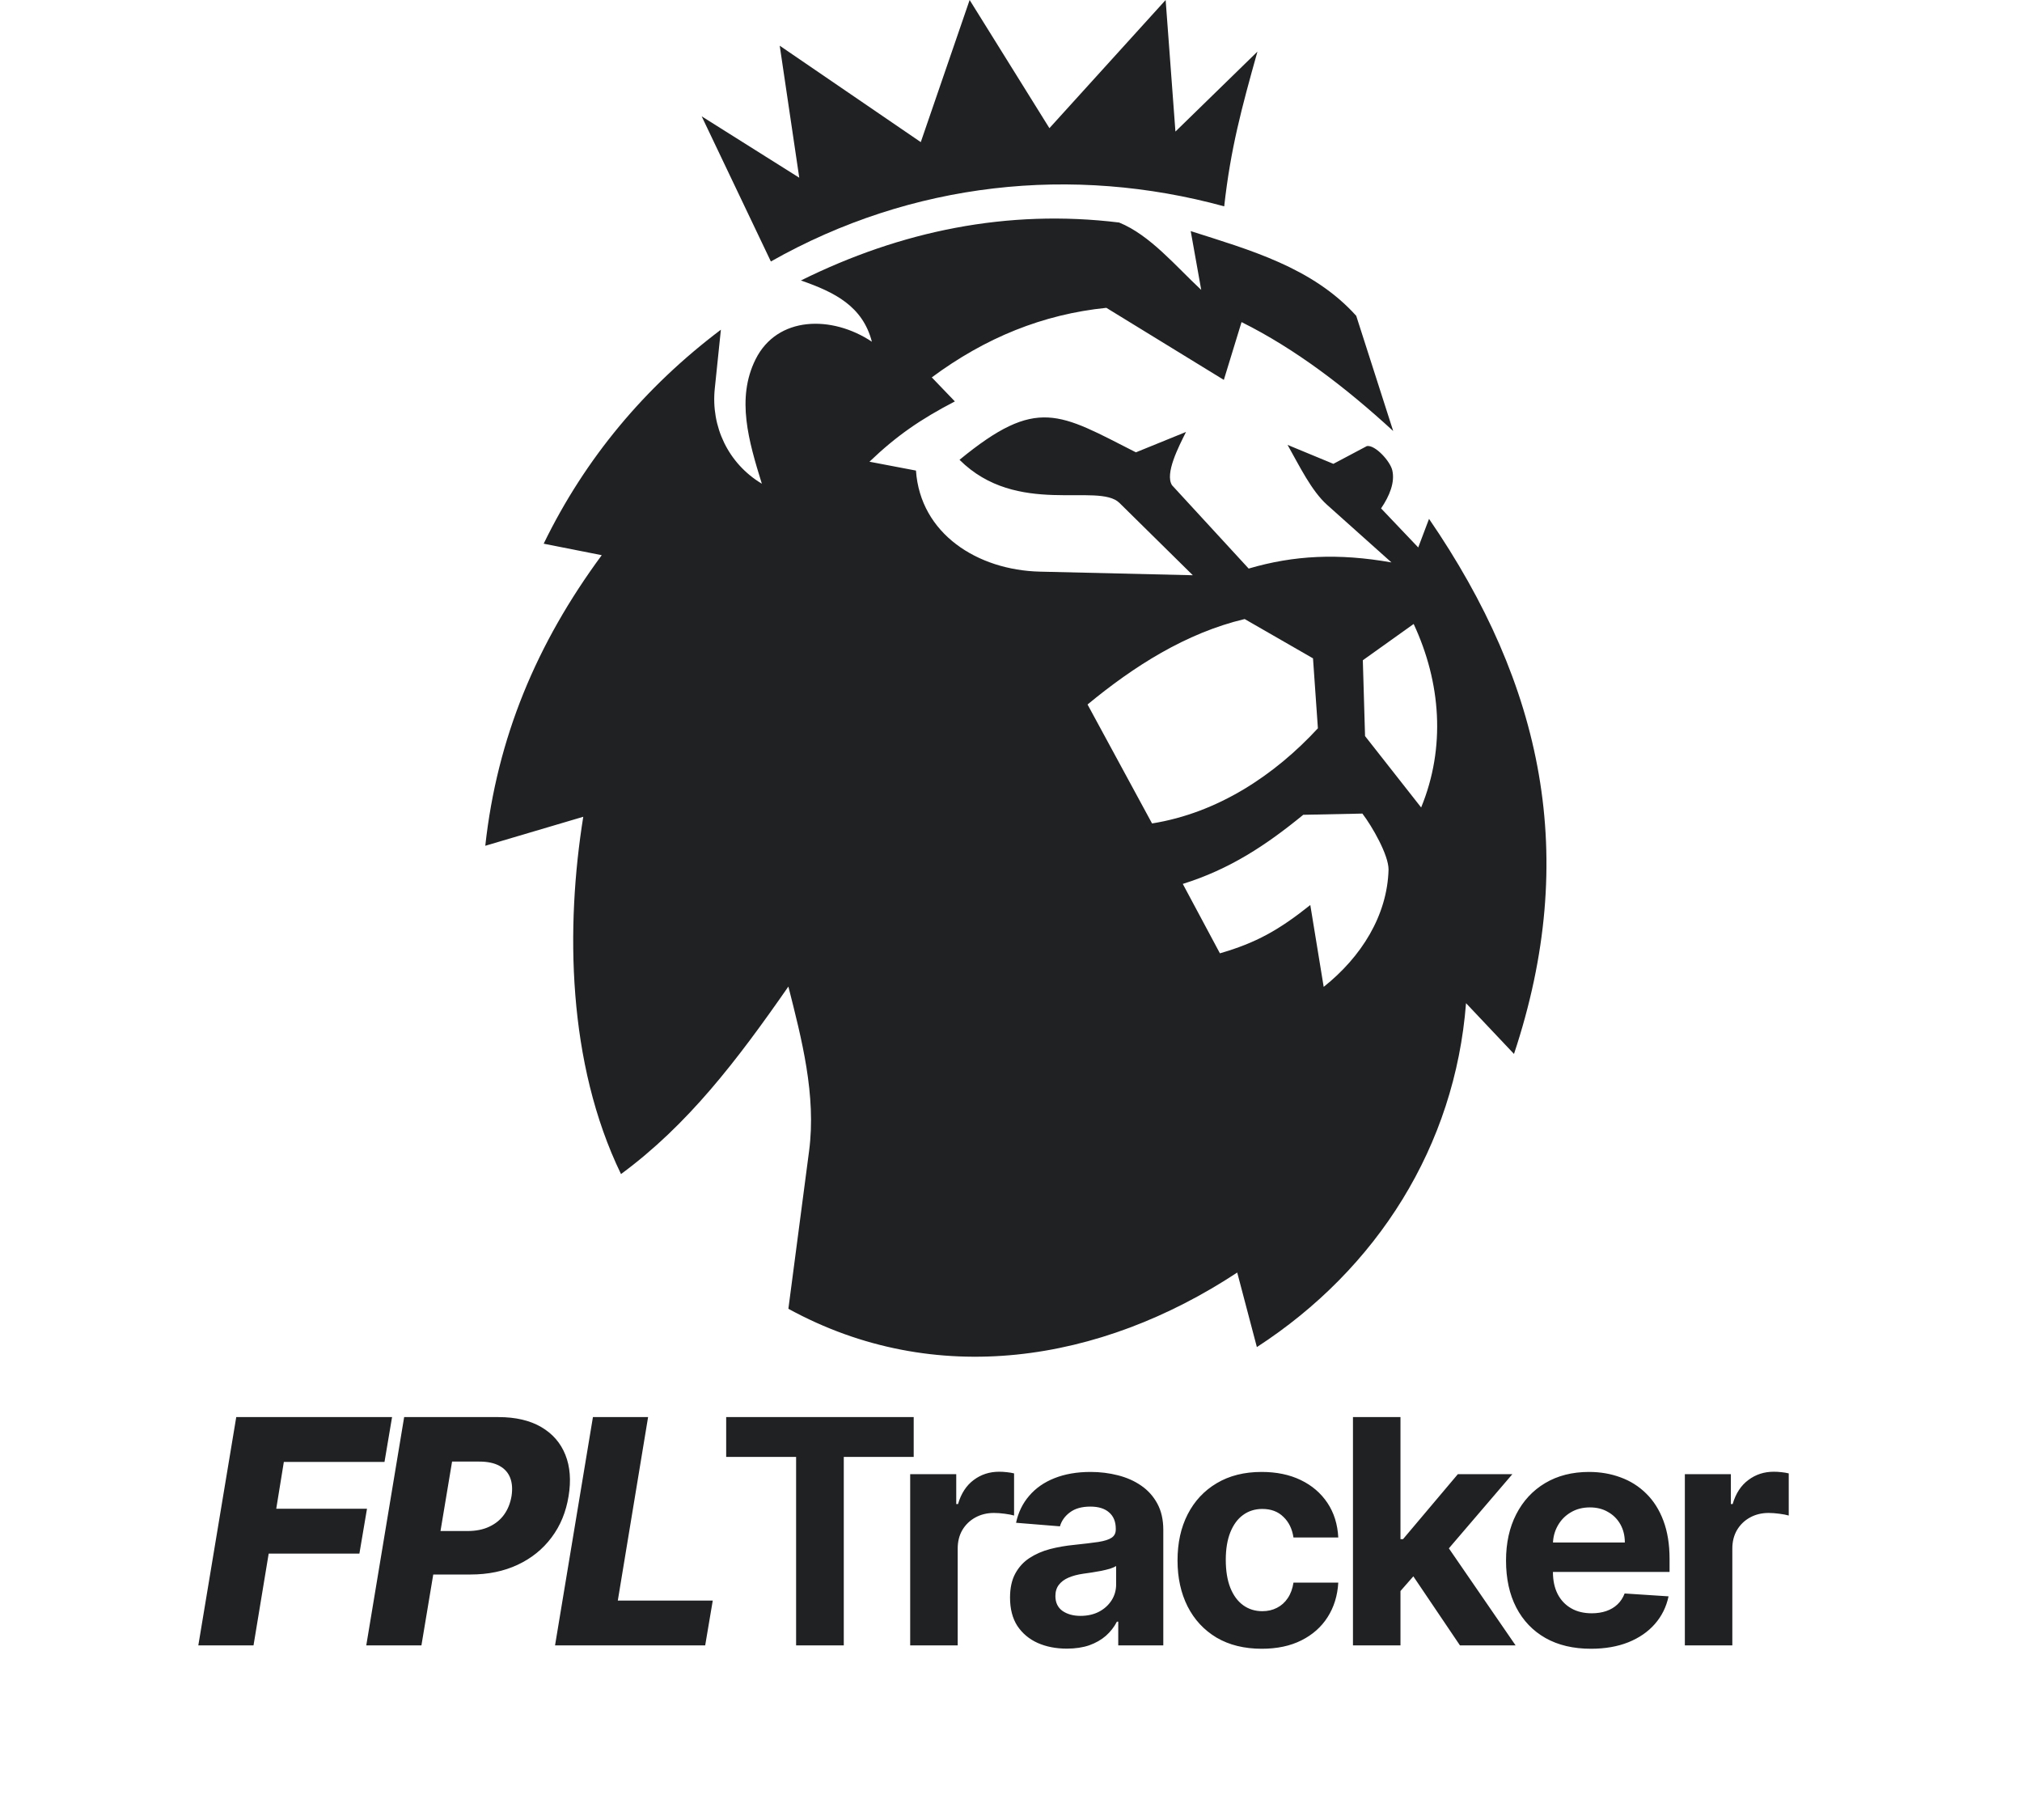
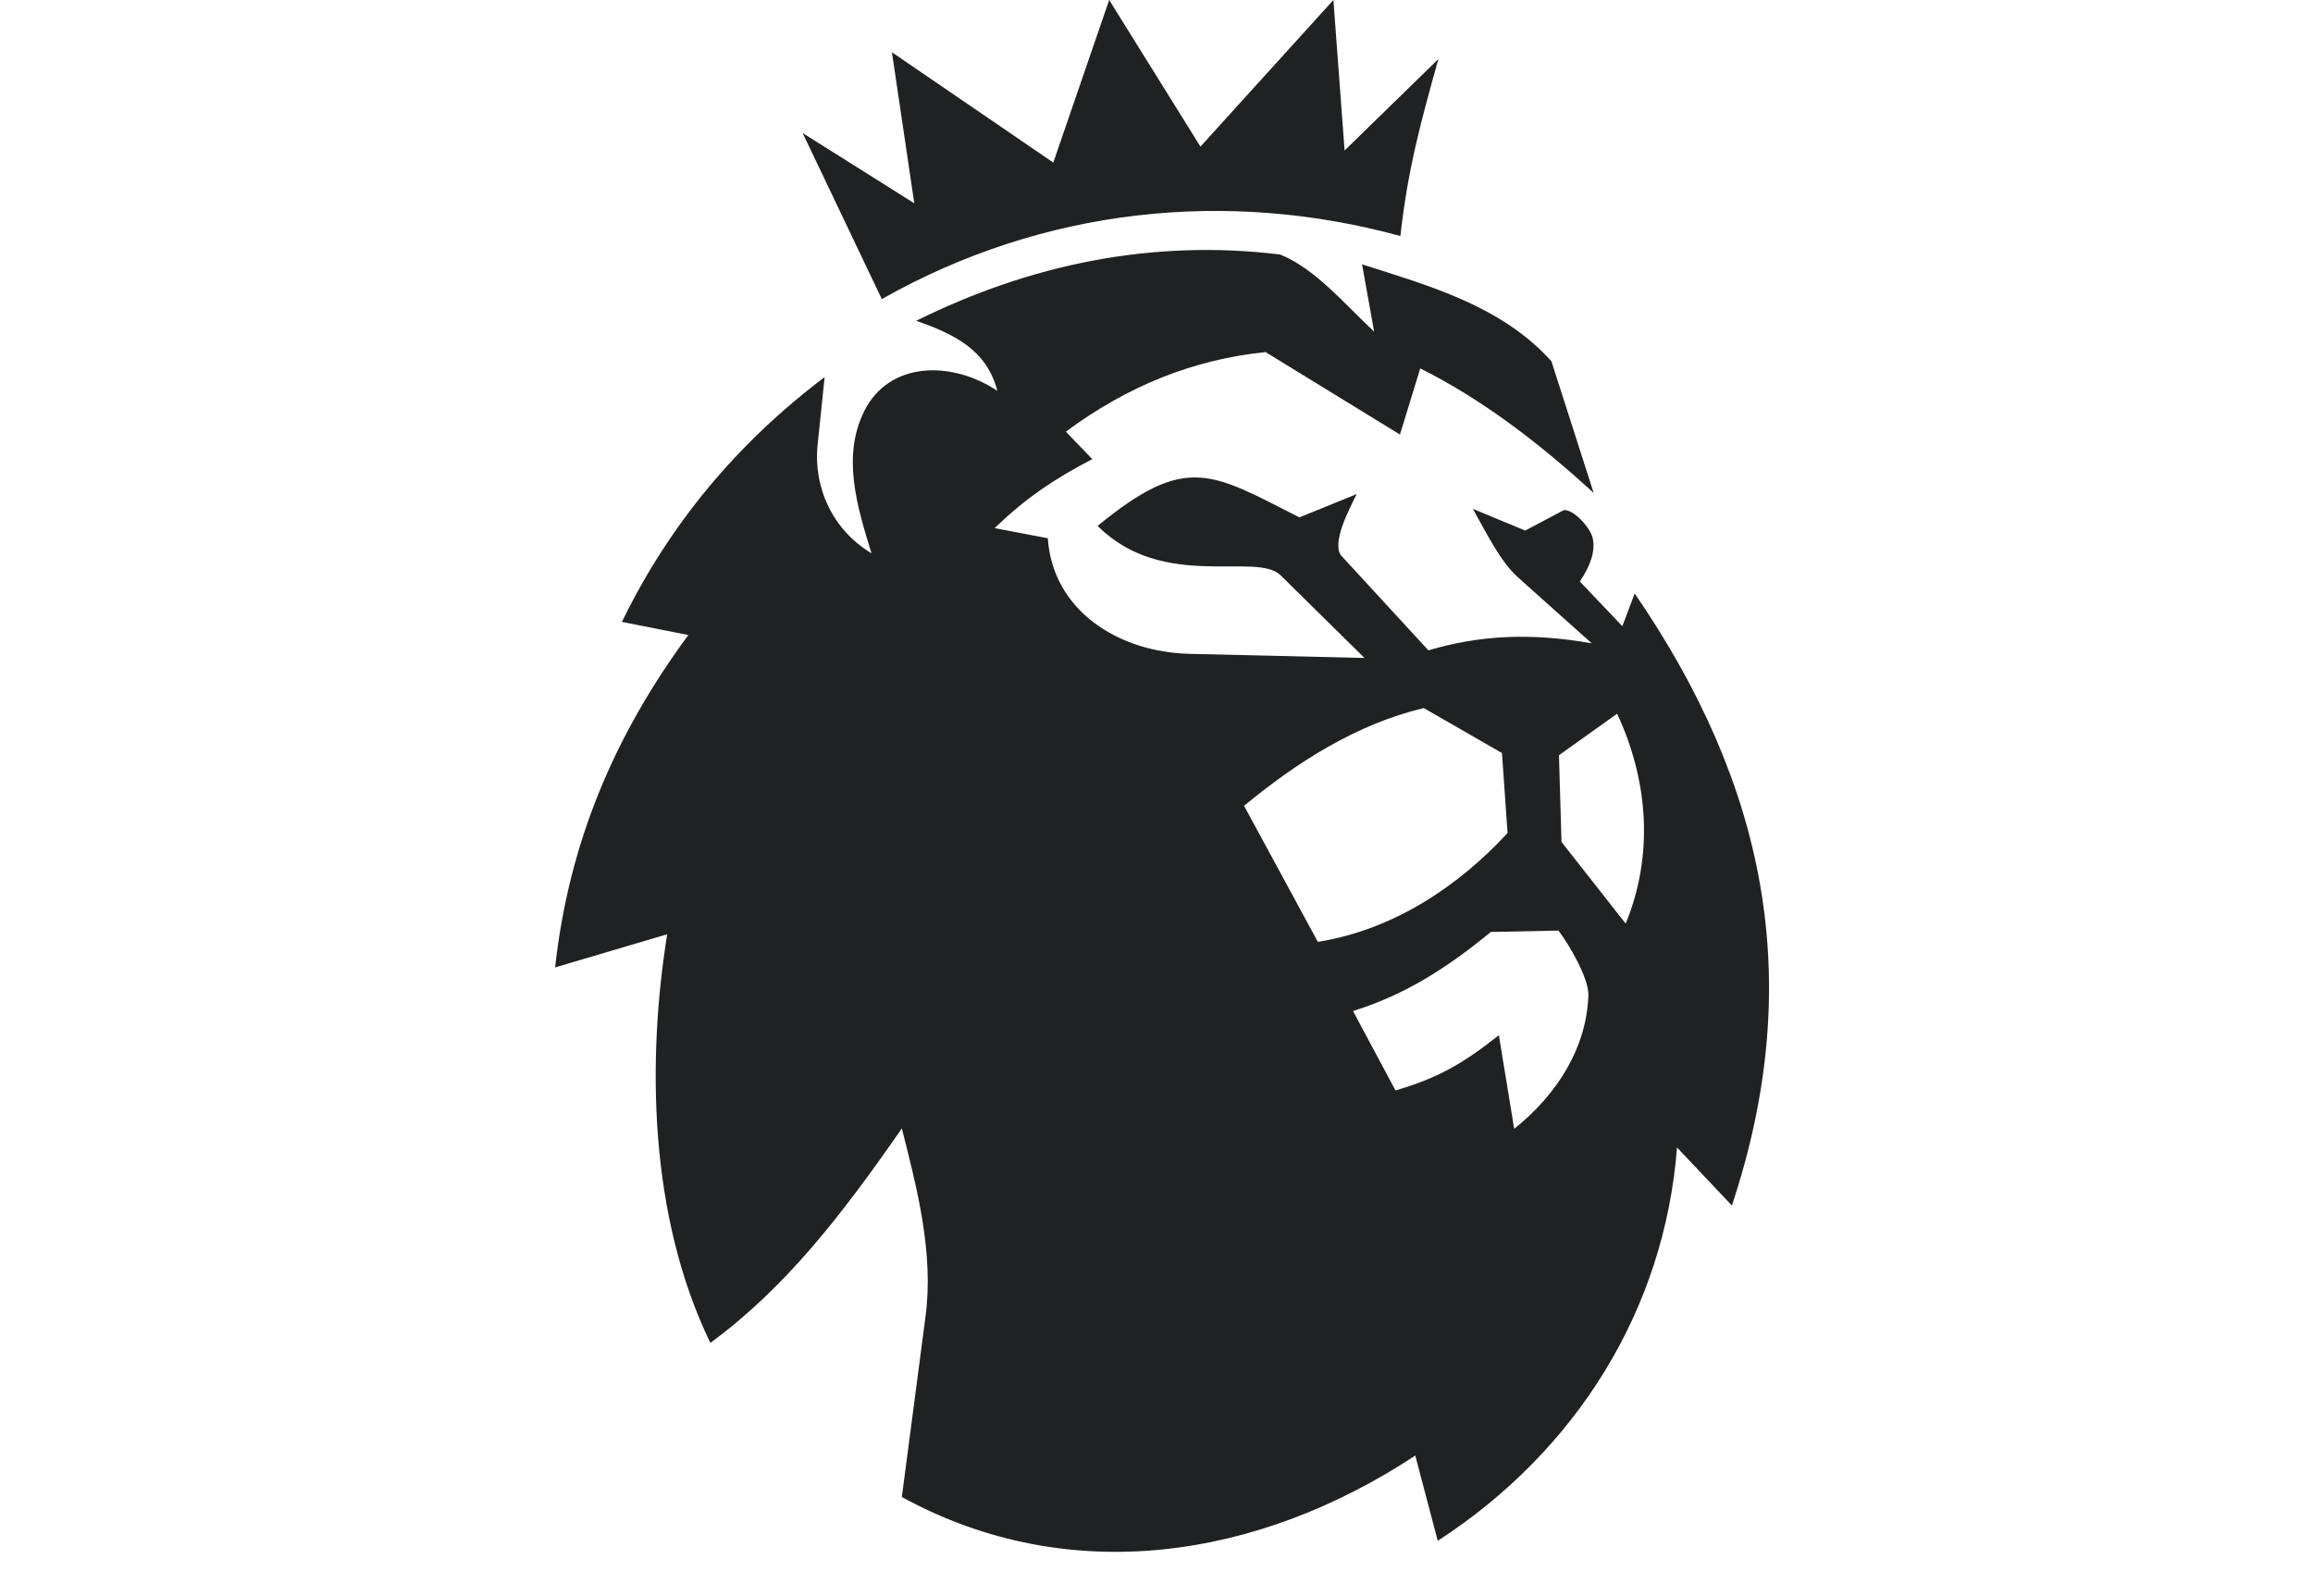
- <svg xmlns="http://www.w3.org/2000/svg" width="50" height="45" viewBox="0 0 50 45" fill="none">
+ <svg xmlns="http://www.w3.org/2000/svg" width="50" height="34.5" viewBox="0 0 50 34.5" fill="none">
  <path d="M32.973 11.468L33.801 11.029C34.006 10.995 34.379 11.406 34.429 11.63C34.497 11.924 34.362 12.261 34.151 12.57L35.07 13.536L35.337 12.829C38.15 16.932 39.064 21.169 37.438 26.059L36.252 24.804C35.979 28.329 34.062 31.373 31.08 33.307L30.594 31.464C27.206 33.697 23.119 34.344 19.495 32.36L20.007 28.459C20.189 27.08 19.821 25.679 19.495 24.393C18.222 26.224 17.009 27.813 15.356 29.029C14.023 26.277 13.987 22.909 14.423 20.195L12 20.912C12.293 18.245 13.264 15.918 14.88 13.727L13.444 13.443C14.471 11.331 15.945 9.571 17.826 8.152L17.675 9.609C17.578 10.543 18.003 11.459 18.839 11.96C18.513 10.907 18.203 9.854 18.682 8.888C19.218 7.809 20.57 7.789 21.56 8.449C21.332 7.574 20.649 7.227 19.805 6.935C22.271 5.712 24.911 5.164 27.674 5.502C28.44 5.813 29.073 6.581 29.704 7.168L29.444 5.714C30.885 6.176 32.455 6.606 33.537 7.809L34.451 10.657C33.284 9.585 32.031 8.625 30.701 7.964L30.263 9.393L27.358 7.611C25.784 7.772 24.366 8.35 23.041 9.331L23.612 9.925C22.762 10.367 22.17 10.774 21.5 11.416L22.65 11.635C22.758 13.197 24.171 14.097 25.715 14.134L29.496 14.223L27.682 12.435C27.157 11.918 25.15 12.785 23.727 11.369C25.648 9.79 26.189 10.22 28.089 11.184L29.328 10.68C29.145 11.045 28.799 11.714 28.982 11.998L30.877 14.058C31.996 13.729 33.093 13.675 34.408 13.906L32.816 12.482C32.431 12.137 32.139 11.533 31.839 11L32.97 11.468H32.973ZM32.589 18.007L32.468 16.278L30.778 15.306C29.322 15.652 28.031 16.479 26.893 17.419L28.488 20.36C30.117 20.099 31.519 19.166 32.59 18.006L32.589 18.007ZM33.755 18.2L35.142 19.965C35.752 18.482 35.632 16.875 34.957 15.428L33.7 16.325L33.755 18.2ZM32.733 24.4C33.66 23.663 34.306 22.638 34.336 21.499C34.336 21.136 33.929 20.43 33.689 20.116L32.227 20.146C31.305 20.901 30.409 21.492 29.248 21.855L30.166 23.571C31.062 23.312 31.622 22.997 32.401 22.377L32.732 24.4H32.733Z" fill="#202123" />
  <path d="M30.272 5.102C26.529 4.078 22.553 4.489 19.062 6.465L17.351 2.876L19.764 4.394L19.281 1.13L22.769 3.514L23.977 3.43323e-05L25.95 3.169L28.824 3.43323e-05L29.066 3.253L31.094 1.276C30.705 2.664 30.431 3.673 30.272 5.102Z" fill="#202123" />
  <path d="M4.904 40.683L5.842 35.038H9.695L9.508 36.146H7.019L6.831 37.304H9.075L8.887 38.414H6.644L6.269 40.683H4.904ZM9.057 40.683L9.994 35.038H12.326C12.749 35.038 13.101 35.12 13.382 35.283C13.663 35.447 13.862 35.675 13.98 35.969C14.098 36.264 14.124 36.604 14.06 36.992C13.997 37.384 13.857 37.724 13.638 38.015C13.421 38.305 13.142 38.53 12.8 38.69C12.458 38.85 12.07 38.93 11.634 38.93H10.198L10.377 37.855H11.562C11.77 37.855 11.949 37.819 12.1 37.747C12.252 37.676 12.375 37.576 12.467 37.447C12.559 37.318 12.619 37.167 12.649 36.992C12.676 36.818 12.665 36.667 12.616 36.54C12.566 36.411 12.477 36.312 12.348 36.242C12.221 36.173 12.056 36.138 11.852 36.138H11.179L10.421 40.683H9.057ZM13.725 40.683L14.662 35.038H16.026L15.277 39.575H17.625L17.438 40.683H13.725ZM17.957 36.022V35.038H22.594V36.022H20.865V40.683H19.686V36.022H17.957ZM22.507 40.683V36.449H23.646V37.188H23.69C23.767 36.925 23.897 36.727 24.078 36.593C24.261 36.456 24.47 36.389 24.707 36.389C24.766 36.389 24.829 36.392 24.897 36.4C24.965 36.407 25.025 36.417 25.076 36.43V37.472C25.021 37.455 24.945 37.441 24.848 37.428C24.75 37.415 24.661 37.408 24.58 37.408C24.407 37.408 24.253 37.446 24.117 37.521C23.983 37.595 23.876 37.698 23.797 37.83C23.72 37.962 23.682 38.115 23.682 38.288V40.683H22.507ZM26.381 40.763C26.111 40.763 25.871 40.716 25.659 40.622C25.448 40.527 25.281 40.386 25.157 40.201C25.036 40.013 24.976 39.78 24.976 39.501C24.976 39.265 25.019 39.068 25.105 38.908C25.192 38.748 25.309 38.619 25.458 38.522C25.607 38.425 25.776 38.351 25.965 38.301C26.156 38.252 26.357 38.217 26.566 38.197C26.812 38.171 27.011 38.147 27.162 38.125C27.312 38.101 27.422 38.066 27.489 38.02C27.558 37.974 27.591 37.906 27.591 37.816V37.8C27.591 37.625 27.536 37.49 27.426 37.395C27.318 37.299 27.163 37.251 26.963 37.251C26.752 37.251 26.584 37.298 26.459 37.392C26.334 37.484 26.251 37.599 26.21 37.739L25.125 37.651C25.18 37.394 25.288 37.171 25.45 36.984C25.611 36.795 25.82 36.649 26.076 36.548C26.333 36.446 26.63 36.394 26.968 36.394C27.204 36.394 27.429 36.422 27.644 36.477C27.861 36.532 28.053 36.617 28.22 36.733C28.389 36.849 28.522 36.998 28.62 37.18C28.717 37.36 28.766 37.576 28.766 37.827V40.683H27.652V40.096H27.619C27.551 40.228 27.46 40.345 27.346 40.446C27.232 40.545 27.095 40.623 26.936 40.68C26.776 40.735 26.591 40.763 26.381 40.763ZM26.718 39.953C26.89 39.953 27.043 39.919 27.175 39.851C27.308 39.781 27.411 39.687 27.487 39.569C27.562 39.452 27.6 39.319 27.6 39.17V38.721C27.563 38.744 27.512 38.766 27.448 38.787C27.386 38.805 27.315 38.822 27.236 38.839C27.157 38.854 27.078 38.867 26.999 38.88C26.92 38.891 26.848 38.901 26.784 38.911C26.646 38.931 26.526 38.963 26.423 39.007C26.32 39.051 26.24 39.111 26.183 39.186C26.126 39.26 26.098 39.352 26.098 39.462C26.098 39.622 26.155 39.744 26.271 39.829C26.389 39.911 26.538 39.953 26.718 39.953ZM31.202 40.766C30.768 40.766 30.395 40.674 30.082 40.49C29.772 40.304 29.533 40.047 29.366 39.718C29.201 39.389 29.118 39.011 29.118 38.583C29.118 38.149 29.201 37.769 29.369 37.441C29.538 37.112 29.777 36.856 30.088 36.672C30.399 36.487 30.768 36.394 31.196 36.394C31.566 36.394 31.889 36.461 32.166 36.595C32.444 36.729 32.663 36.918 32.825 37.16C32.987 37.403 33.076 37.688 33.093 38.015H31.985C31.953 37.803 31.871 37.633 31.736 37.505C31.604 37.374 31.43 37.309 31.215 37.309C31.034 37.309 30.875 37.359 30.739 37.458C30.604 37.555 30.5 37.698 30.424 37.885C30.349 38.073 30.311 38.3 30.311 38.566C30.311 38.836 30.348 39.066 30.422 39.255C30.497 39.444 30.603 39.589 30.739 39.688C30.875 39.787 31.034 39.837 31.215 39.837C31.35 39.837 31.47 39.809 31.576 39.754C31.685 39.699 31.774 39.619 31.844 39.514C31.916 39.408 31.962 39.28 31.985 39.131H33.093C33.074 39.455 32.986 39.739 32.828 39.986C32.672 40.23 32.456 40.421 32.18 40.559C31.905 40.697 31.578 40.766 31.202 40.766ZM34.52 39.465L34.523 38.056H34.694L36.05 36.449H37.398L35.576 38.577H35.298L34.52 39.465ZM33.456 40.683V35.038H34.631V40.683H33.456ZM36.102 40.683L34.857 38.839L35.639 38.009L37.478 40.683H36.102ZM39.341 40.766C38.906 40.766 38.531 40.678 38.217 40.501C37.904 40.323 37.663 40.071 37.494 39.746C37.325 39.419 37.241 39.032 37.241 38.585C37.241 38.15 37.325 37.768 37.494 37.439C37.663 37.11 37.901 36.853 38.208 36.67C38.517 36.486 38.879 36.394 39.294 36.394C39.574 36.394 39.834 36.439 40.075 36.529C40.317 36.617 40.528 36.751 40.708 36.929C40.89 37.107 41.032 37.331 41.133 37.601C41.234 37.87 41.285 38.184 41.285 38.544V38.867H37.709V38.139H40.179C40.179 37.97 40.142 37.82 40.069 37.69C39.995 37.559 39.893 37.457 39.763 37.384C39.634 37.308 39.485 37.271 39.314 37.271C39.135 37.271 38.977 37.312 38.84 37.395C38.704 37.475 38.597 37.585 38.52 37.723C38.443 37.859 38.403 38.01 38.401 38.177V38.869C38.401 39.079 38.44 39.26 38.517 39.412C38.596 39.565 38.707 39.682 38.851 39.765C38.994 39.848 39.164 39.889 39.361 39.889C39.491 39.889 39.611 39.871 39.719 39.834C39.827 39.797 39.92 39.742 39.997 39.669C40.075 39.595 40.133 39.505 40.174 39.399L41.26 39.47C41.205 39.731 41.092 39.959 40.921 40.154C40.752 40.347 40.533 40.498 40.265 40.606C39.998 40.712 39.69 40.766 39.341 40.766ZM41.663 40.683V36.449H42.801V37.188H42.845C42.922 36.925 43.052 36.727 43.234 36.593C43.416 36.456 43.625 36.389 43.862 36.389C43.921 36.389 43.985 36.392 44.053 36.4C44.121 36.407 44.18 36.417 44.232 36.43V37.472C44.177 37.455 44.1 37.441 44.003 37.428C43.906 37.415 43.816 37.408 43.736 37.408C43.563 37.408 43.408 37.446 43.273 37.521C43.138 37.595 43.032 37.698 42.953 37.83C42.876 37.962 42.837 38.115 42.837 38.288V40.683H41.663Z" fill="#202123" />
</svg>
